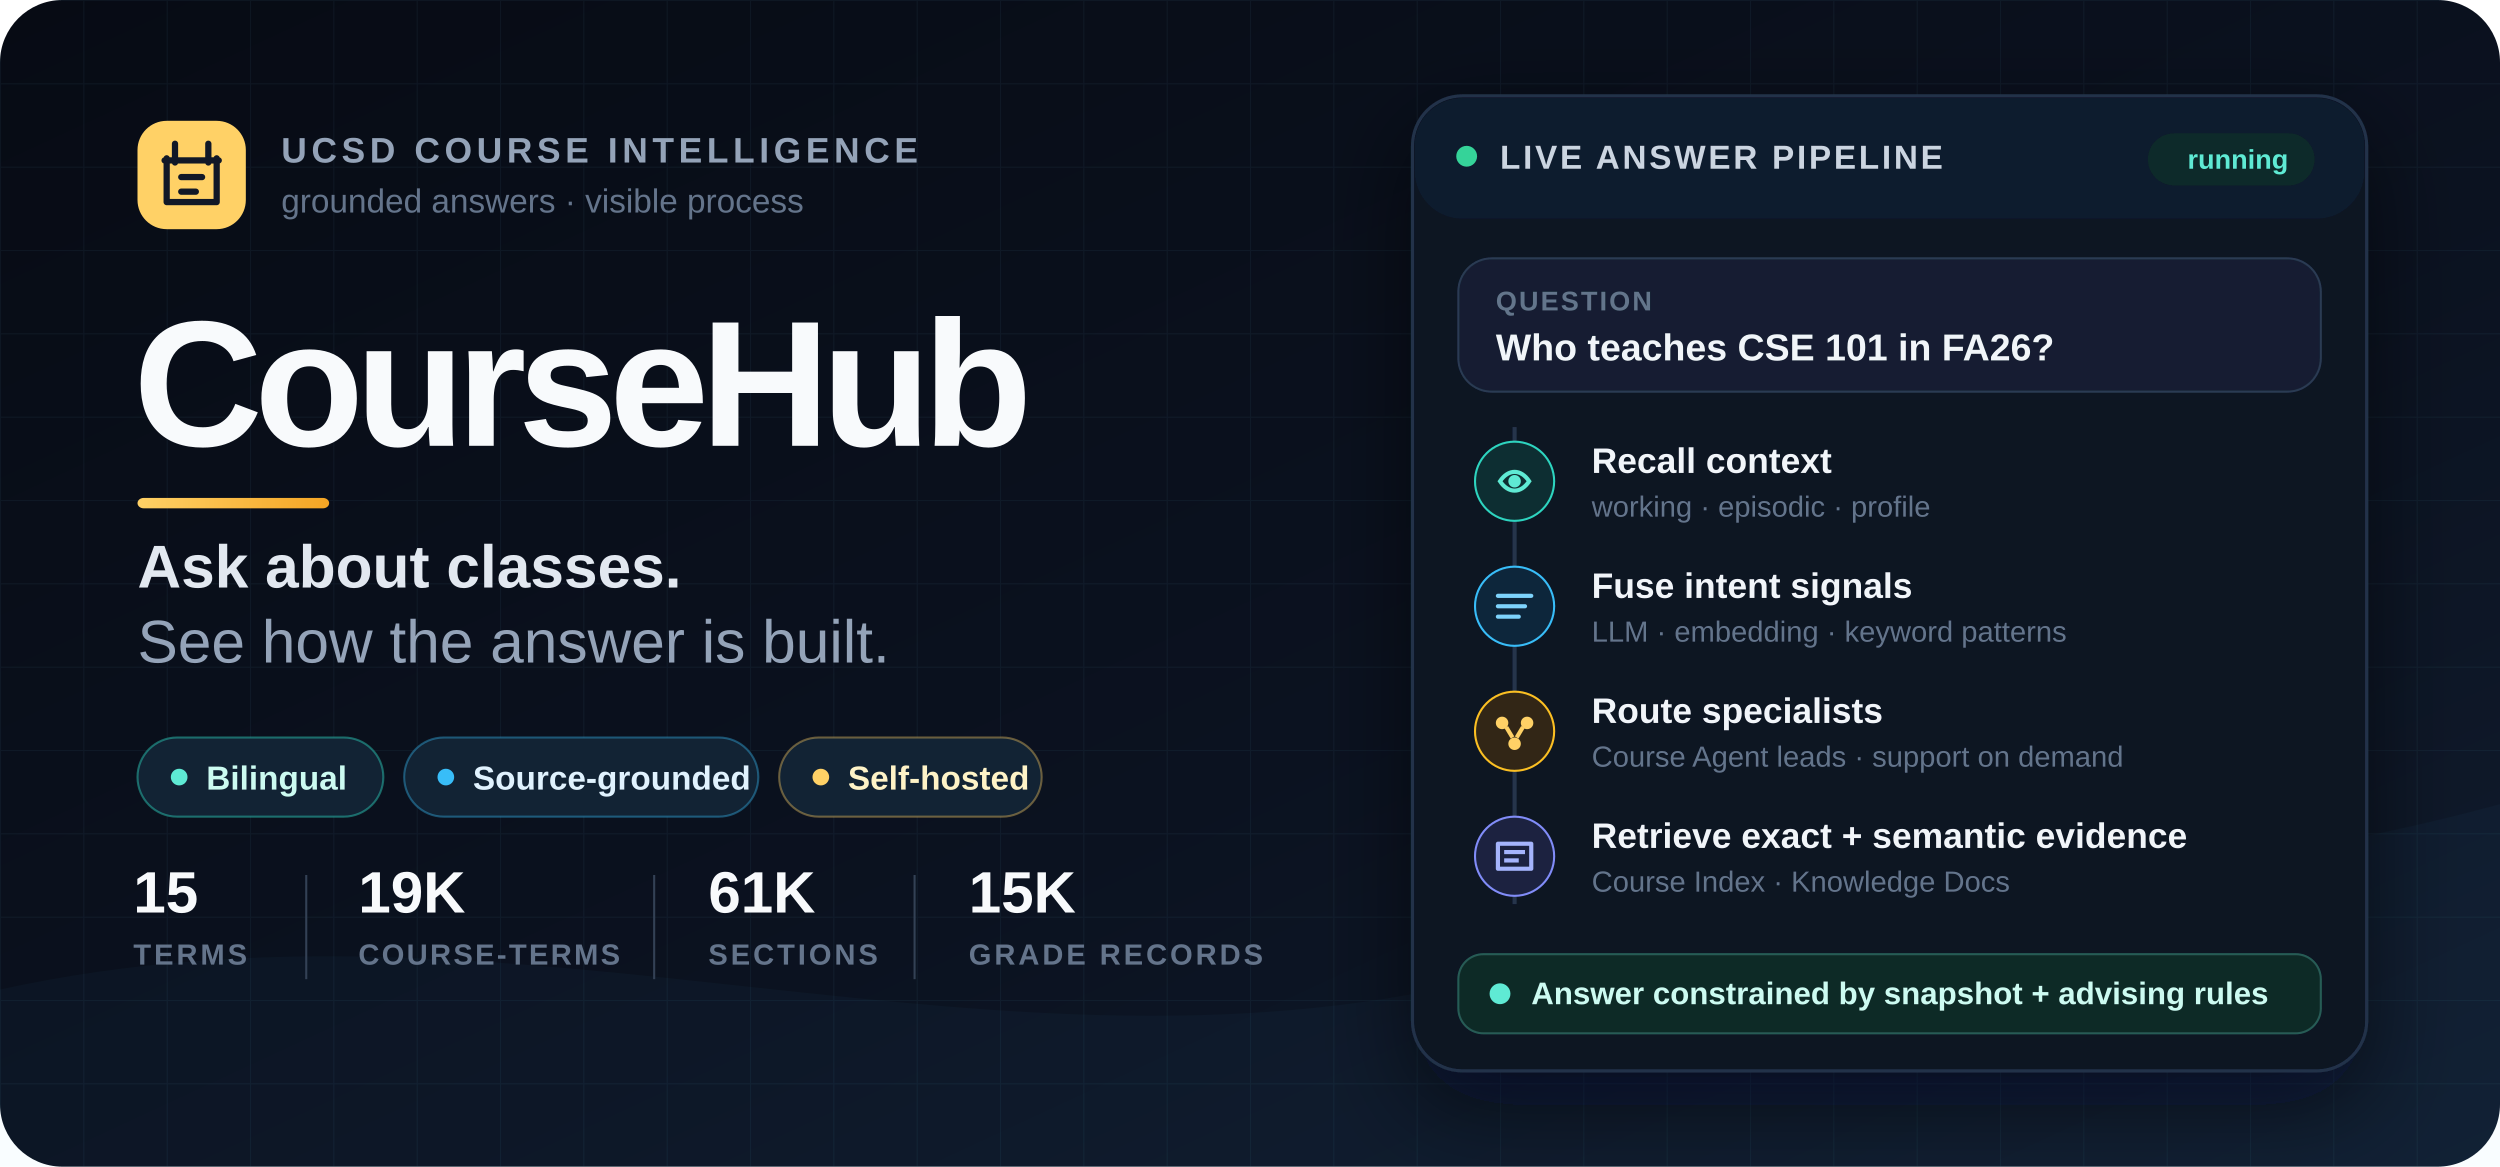
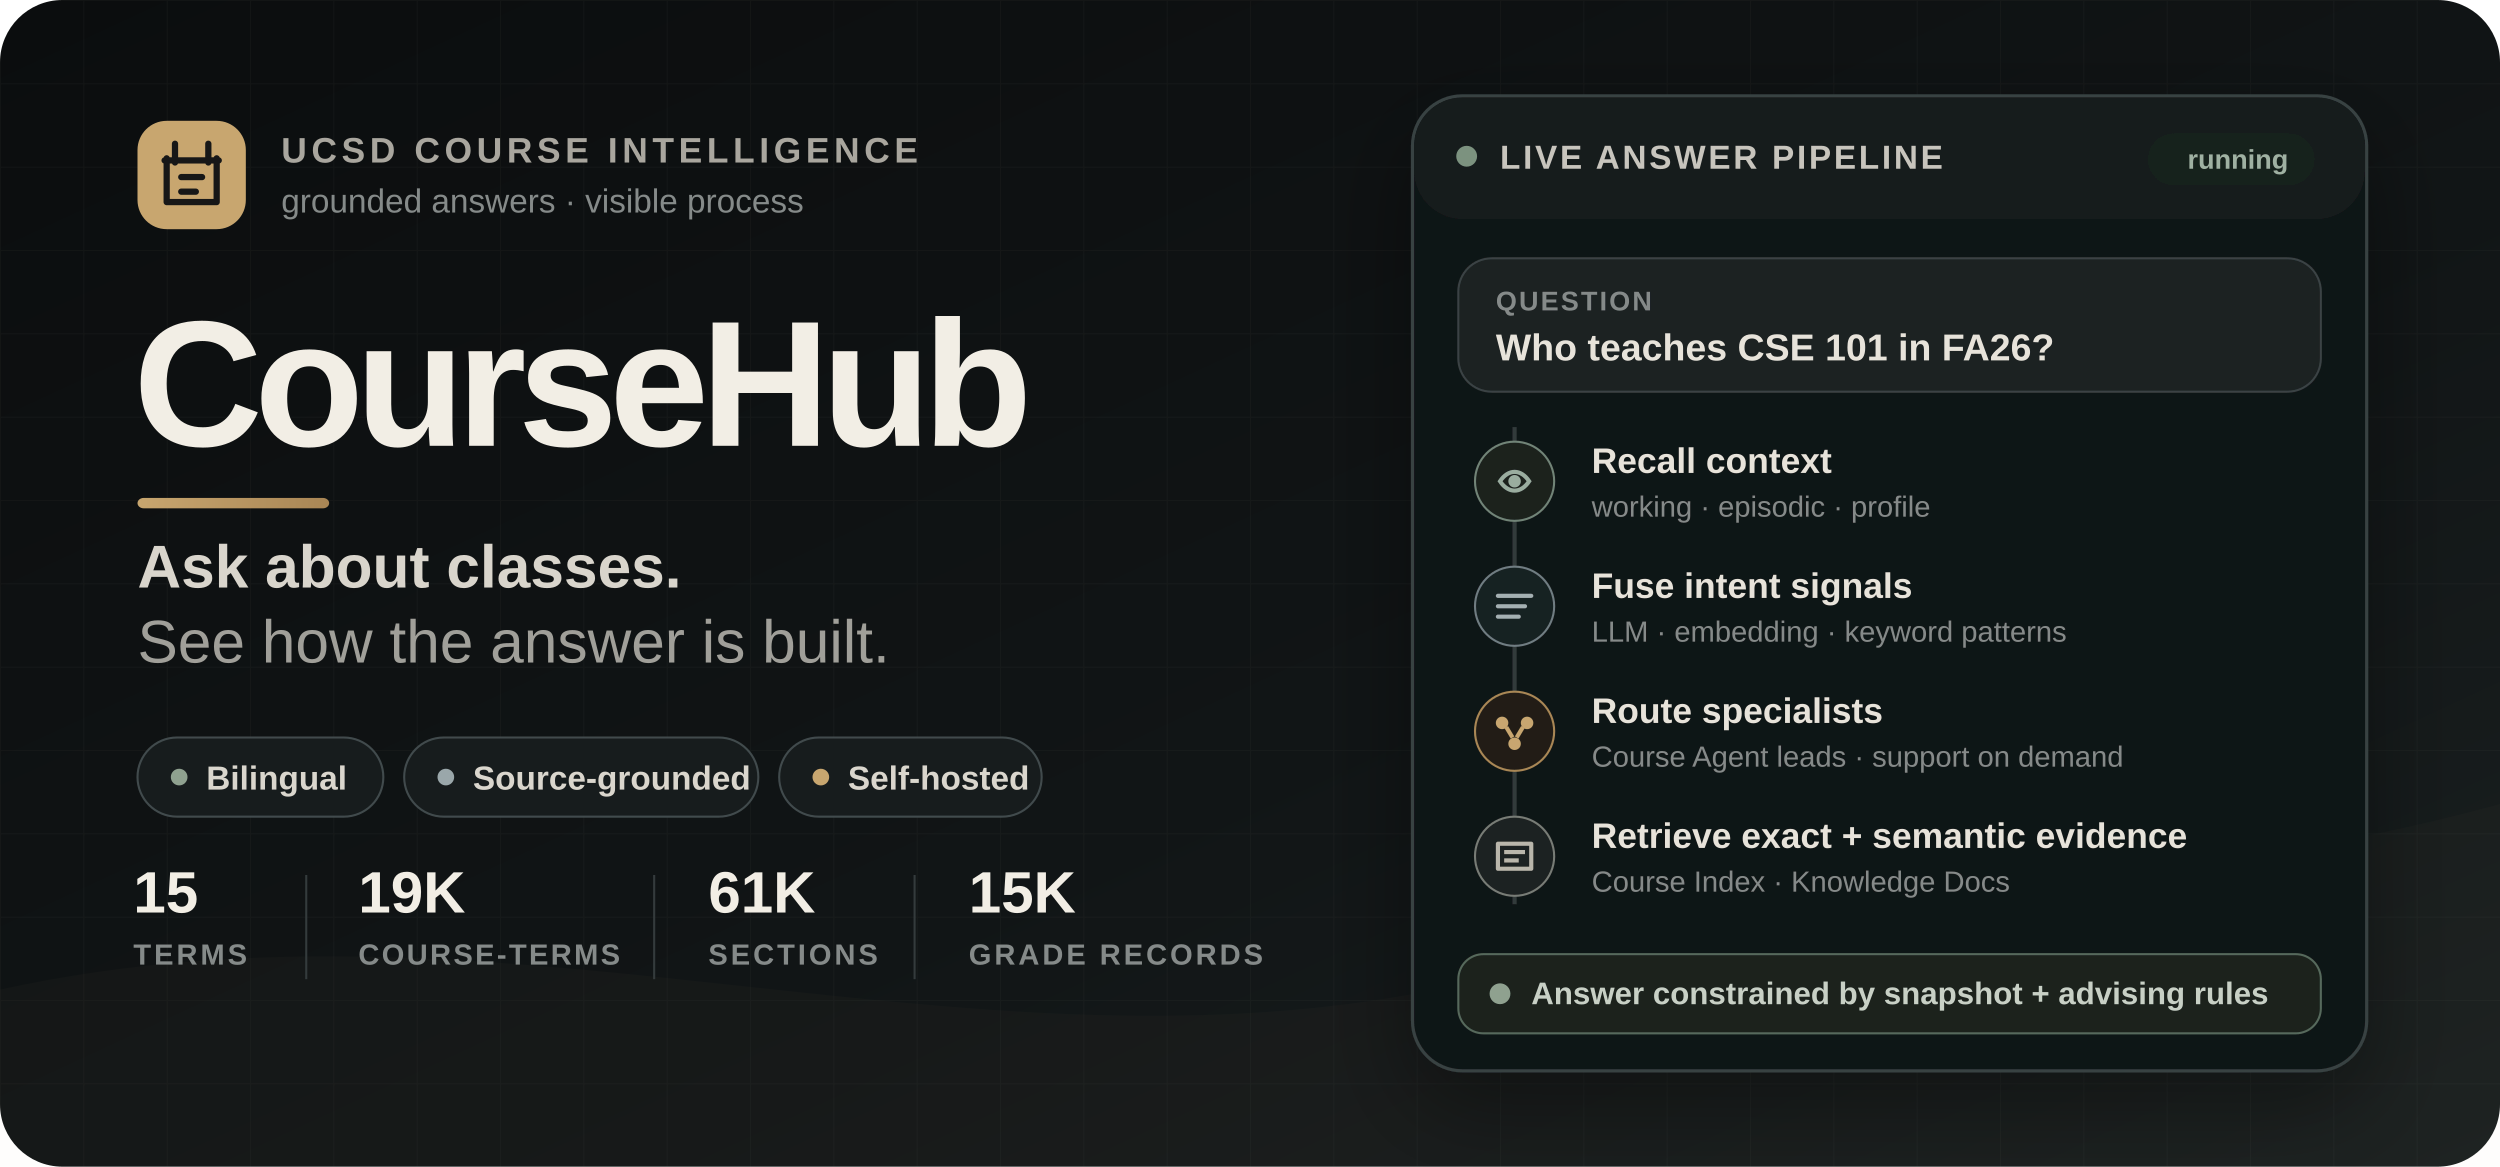
<svg xmlns="http://www.w3.org/2000/svg" width="1200" height="560" viewBox="0 0 1200 560" role="img" aria-labelledby="title desc">
  <defs>
    <linearGradient id="bg" x1="0" y1="0" x2="1" y2="1">
-       <stop offset="0" stop-color="#070B14" />
-       <stop offset="0.58" stop-color="#0B1220" />
-       <stop offset="1" stop-color="#101C2E" />
+       <stop offset="0" stop-color="#0B0D0E" />
+       <stop offset="0.58" stop-color="#111516" />
+       <stop offset="1" stop-color="#1A2020" />
    </linearGradient>
    <linearGradient id="gold" x1="0" y1="0" x2="1" y2="0">
-       <stop offset="0" stop-color="#FFD166" />
-       <stop offset="1" stop-color="#F5A524" />
-     </linearGradient>
-     <linearGradient id="aqua" x1="0" y1="0" x2="1" y2="0">
-       <stop offset="0" stop-color="#5EEAD4" />
-       <stop offset="1" stop-color="#38BDF8" />
+       <stop offset="0" stop-color="#C8A66F" />
+       <stop offset="1" stop-color="#A98655" />
    </linearGradient>
    <pattern id="grid" width="40" height="40" patternUnits="userSpaceOnUse">
-       <path d="M 40 0 L 0 0 0 40" fill="none" stroke="#7DD3FC" stroke-opacity="0.055" stroke-width="1" />
+       <path d="M 40 0 L 0 0 0 40" fill="none" stroke="#D6C8AF" stroke-opacity="0.035" stroke-width="1" />
    </pattern>
    <filter id="shadow" x="-20%" y="-20%" width="140%" height="140%">
-       <feDropShadow dx="0" dy="16" stdDeviation="22" flood-color="#020617" flood-opacity="0.55" />
+       <feDropShadow dx="0" dy="16" stdDeviation="22" flood-color="#000000" flood-opacity="0.38" />
    </filter>
  </defs>
  <rect width="1200" height="560" rx="30" fill="url(#bg)" />
  <rect width="1200" height="560" rx="30" fill="url(#grid)" />
-   <path d="M0 475 C250 420 480 530 720 468 C915 418 1035 431 1200 386 V560 H0 Z" fill="#38BDF8" opacity="0.035" />
+   <path d="M0 475 C250 420 480 530 720 468 C915 418 1035 431 1200 386 V560 H0 Z" fill="#C8A66F" opacity="0.025" />
  <g font-family="-apple-system, BlinkMacSystemFont, 'Segoe UI', Arial, sans-serif">
    <g transform="translate(66 58)">
-       <rect width="52" height="52" rx="14" fill="#FFD166" />
-       <path d="M13 19 H39 M18 11 V20 M34 11 V20 M14 18 V39 H38 V18" fill="none" stroke="#111827" stroke-width="3" stroke-linecap="round" stroke-linejoin="round" />
-       <path d="M21 27 H31 M21 34 H28" stroke="#111827" stroke-width="3" stroke-linecap="round" />
-       <text x="69" y="20" fill="#94A3B8" font-size="17" font-weight="700" letter-spacing="2.2">UCSD COURSE INTELLIGENCE</text>
-       <text x="69" y="44" fill="#64748B" font-size="16">grounded answers · visible process</text>
+       <rect width="52" height="52" rx="14" fill="#C8A66F" />
+       <path d="M13 19 H39 M18 11 V20 M34 11 V20 M14 18 V39 H38 V18" fill="none" stroke="#171717" stroke-width="3" stroke-linecap="round" stroke-linejoin="round" />
+       <path d="M21 27 H31 M21 34 H28" stroke="#171717" stroke-width="3" stroke-linecap="round" />
+       <text x="69" y="20" fill="#A9A69E" font-size="17" font-weight="700" letter-spacing="2.2">UCSD COURSE INTELLIGENCE</text>
+       <text x="69" y="44" fill="#858A89" font-size="16">grounded answers · visible process</text>
    </g>
-     <text x="64" y="214" fill="#F8FAFC" font-size="86" font-weight="780" letter-spacing="-4">CourseHub</text>
+     <text x="64" y="214" fill="#F2EEE5" font-size="86" font-weight="780" letter-spacing="-4">CourseHub</text>
    <rect x="66" y="239" width="92" height="5" rx="3" fill="url(#gold)" />
-     <text x="66" y="282" fill="#E2E8F0" font-size="29" font-weight="650">Ask about classes.</text>
-     <text x="66" y="318" fill="#94A3B8" font-size="29">See how the answer is built.</text>
+     <text x="66" y="282" fill="#D9D5CC" font-size="29" font-weight="650">Ask about classes.</text>
+     <text x="66" y="318" fill="#A09F99" font-size="29">See how the answer is built.</text>
    <g font-size="16" font-weight="650">
-       <rect x="66" y="354" width="118" height="38" rx="19" fill="#122334" stroke="#2DD4BF" stroke-opacity="0.45" />
-       <circle cx="86" cy="373" r="4" fill="#5EEAD4" />
-       <text x="99" y="379" fill="#CCFBF1">Bilingual</text>
-       <rect x="194" y="354" width="170" height="38" rx="19" fill="#122334" stroke="#38BDF8" stroke-opacity="0.38" />
-       <circle cx="214" cy="373" r="4" fill="#38BDF8" />
-       <text x="227" y="379" fill="#E0F2FE">Source-grounded</text>
-       <rect x="374" y="354" width="126" height="38" rx="19" fill="#122334" stroke="#FFD166" stroke-opacity="0.38" />
-       <circle cx="394" cy="373" r="4" fill="#FFD166" />
-       <text x="407" y="379" fill="#FEF3C7">Self-hosted</text>
+       <rect x="66" y="354" width="118" height="38" rx="19" fill="#171C1D" stroke="#465052" stroke-opacity="0.9" />
+       <circle cx="86" cy="373" r="4" fill="#8FA18F" />
+       <text x="99" y="379" fill="#DAD6CD">Bilingual</text>
+       <rect x="194" y="354" width="170" height="38" rx="19" fill="#171C1D" stroke="#465052" stroke-opacity="0.9" />
+       <circle cx="214" cy="373" r="4" fill="#9AA7AA" />
+       <text x="227" y="379" fill="#DAD6CD">Source-grounded</text>
+       <rect x="374" y="354" width="126" height="38" rx="19" fill="#171C1D" stroke="#465052" stroke-opacity="0.9" />
+       <circle cx="394" cy="373" r="4" fill="#C8A66F" />
+       <text x="407" y="379" fill="#DAD6CD">Self-hosted</text>
    </g>
    <g transform="translate(64 438)">
      <g>
-         <text y="0" fill="#F8FAFC" font-size="28" font-weight="760">15</text>
-         <text y="25" fill="#64748B" font-size="14" font-weight="700" letter-spacing="1.4">TERMS</text>
+         <text y="0" fill="#F2EEE5" font-size="28" font-weight="760">15</text>
+         <text y="25" fill="#858A89" font-size="14" font-weight="700" letter-spacing="1.4">TERMS</text>
      </g>
-       <line x1="83" y1="-18" x2="83" y2="32" stroke="#334155" />
+       <line x1="83" y1="-18" x2="83" y2="32" stroke="#343B3C" />
      <g transform="translate(108)">
-         <text y="0" fill="#F8FAFC" font-size="28" font-weight="760">19K</text>
-         <text y="25" fill="#64748B" font-size="14" font-weight="700" letter-spacing="1.1">COURSE-TERMS</text>
+         <text y="0" fill="#F2EEE5" font-size="28" font-weight="760">19K</text>
+         <text y="25" fill="#858A89" font-size="14" font-weight="700" letter-spacing="1.1">COURSE-TERMS</text>
      </g>
-       <line x1="250" y1="-18" x2="250" y2="32" stroke="#334155" />
+       <line x1="250" y1="-18" x2="250" y2="32" stroke="#343B3C" />
      <g transform="translate(276)">
-         <text y="0" fill="#F8FAFC" font-size="28" font-weight="760">61K</text>
-         <text y="25" fill="#64748B" font-size="14" font-weight="700" letter-spacing="1.4">SECTIONS</text>
+         <text y="0" fill="#F2EEE5" font-size="28" font-weight="760">61K</text>
+         <text y="25" fill="#858A89" font-size="14" font-weight="700" letter-spacing="1.4">SECTIONS</text>
      </g>
-       <line x1="375" y1="-18" x2="375" y2="32" stroke="#334155" />
+       <line x1="375" y1="-18" x2="375" y2="32" stroke="#343B3C" />
      <g transform="translate(401)">
-         <text y="0" fill="#F8FAFC" font-size="28" font-weight="760">15K</text>
-         <text y="25" fill="#64748B" font-size="14" font-weight="700" letter-spacing="1.4">GRADE RECORDS</text>
+         <text y="0" fill="#F2EEE5" font-size="28" font-weight="760">15K</text>
+         <text y="25" fill="#858A89" font-size="14" font-weight="700" letter-spacing="1.4">GRADE RECORDS</text>
      </g>
    </g>
    <g transform="translate(678 46)" filter="url(#shadow)">
-       <rect width="458" height="468" rx="24" fill="#0B1322" stroke="#23324A" stroke-width="1.5" />
-       <rect x="1" y="1" width="456" height="58" rx="23" fill="#101B2D" />
-       <circle cx="26" cy="29" r="5" fill="#34D399" />
-       <text x="42" y="35" fill="#CBD5E1" font-size="16" font-weight="700" letter-spacing="1.3">LIVE ANSWER PIPELINE</text>
-       <rect x="353" y="18" width="80" height="25" rx="12.5" fill="#0B2A29" />
-       <text x="372" y="35" fill="#5EEAD4" font-size="13" font-weight="700">running</text>
+       <rect width="458" height="468" rx="24" fill="#111617" stroke="#394243" stroke-width="1.5" />
+       <rect x="1" y="1" width="456" height="58" rx="23" fill="#171D1E" />
+       <circle cx="26" cy="29" r="5" fill="#7C927F" />
+       <text x="42" y="35" fill="#C8C5BD" font-size="16" font-weight="700" letter-spacing="1.3">LIVE ANSWER PIPELINE</text>
+       <rect x="353" y="18" width="80" height="25" rx="12.5" fill="#19211D" />
+       <text x="372" y="35" fill="#9FB1A2" font-size="13" font-weight="700">running</text>
      <g transform="translate(22 78)">
-         <rect width="414" height="64" rx="16" fill="#141F31" stroke="#2A3A52" />
-         <text x="18" y="25" fill="#64748B" font-size="13" font-weight="700" letter-spacing="1">QUESTION</text>
-         <text x="18" y="49" fill="#F1F5F9" font-size="18" font-weight="600">Who teaches CSE 101 in FA26?</text>
+         <rect width="414" height="64" rx="16" fill="#1A2021" stroke="#3A4344" />
+         <text x="18" y="25" fill="#858A89" font-size="13" font-weight="700" letter-spacing="1">QUESTION</text>
+         <text x="18" y="49" fill="#E7E3DA" font-size="18" font-weight="600">Who teaches CSE 101 in FA26?</text>
      </g>
-       <path d="M49 159 V388" fill="none" stroke="#27364B" stroke-width="2" />
+       <path d="M49 159 V388" fill="none" stroke="#323A3B" stroke-width="2" />
      <g transform="translate(30 166)">
-         <circle cx="19" cy="19" r="19" fill="#102F31" stroke="#2DD4BF" />
-         <path d="M12 19 C16 13 22 13 26 19 C22 25 16 25 12 19 Z" fill="none" stroke="#5EEAD4" stroke-width="2" />
-         <circle cx="19" cy="19" r="3" fill="#5EEAD4" />
-         <text x="56" y="15" fill="#F1F5F9" font-size="17" font-weight="700">Recall context</text>
-         <text x="56" y="36" fill="#64748B" font-size="14">working · episodic · profile</text>
+         <circle cx="19" cy="19" r="19" fill="#1B201E" stroke="#718477" />
+         <path d="M12 19 C16 13 22 13 26 19 C22 25 16 25 12 19 Z" fill="none" stroke="#9AAD9F" stroke-width="2" />
+         <circle cx="19" cy="19" r="3" fill="#9AAD9F" />
+         <text x="56" y="15" fill="#E7E3DA" font-size="17" font-weight="700">Recall context</text>
+         <text x="56" y="36" fill="#858A89" font-size="14">working · episodic · profile</text>
      </g>
      <g transform="translate(30 226)">
-         <circle cx="19" cy="19" r="19" fill="#10263A" stroke="#38BDF8" />
-         <path d="M11 14 H27 M11 19 H24 M11 24 H21" stroke="#7DD3FC" stroke-width="2" stroke-linecap="round" />
-         <text x="56" y="15" fill="#F1F5F9" font-size="17" font-weight="700">Fuse intent signals</text>
-         <text x="56" y="36" fill="#64748B" font-size="14">LLM · embedding · keyword patterns</text>
+         <circle cx="19" cy="19" r="19" fill="#182022" stroke="#6F7D82" />
+         <path d="M11 14 H27 M11 19 H24 M11 24 H21" stroke="#A4B0B2" stroke-width="2" stroke-linecap="round" />
+         <text x="56" y="15" fill="#E7E3DA" font-size="17" font-weight="700">Fuse intent signals</text>
+         <text x="56" y="36" fill="#858A89" font-size="14">LLM · embedding · keyword patterns</text>
      </g>
      <g transform="translate(30 286)">
-         <circle cx="19" cy="19" r="19" fill="#302817" stroke="#FBBF24" />
-         <circle cx="13" cy="15" r="3" fill="#FFD166" />
-         <circle cx="25" cy="15" r="3" fill="#FFD166" />
-         <circle cx="19" cy="25" r="3" fill="#FFD166" />
-         <path d="M15 17 L18 22 M23 17 L20 22" stroke="#FFD166" stroke-width="2" />
-         <text x="56" y="15" fill="#F1F5F9" font-size="17" font-weight="700">Route specialists</text>
-         <text x="56" y="36" fill="#64748B" font-size="14">Course Agent leads · support on demand</text>
+         <circle cx="19" cy="19" r="19" fill="#221F19" stroke="#A98755" />
+         <circle cx="13" cy="15" r="3" fill="#C8A66F" />
+         <circle cx="25" cy="15" r="3" fill="#C8A66F" />
+         <circle cx="19" cy="25" r="3" fill="#C8A66F" />
+         <path d="M15 17 L18 22 M23 17 L20 22" stroke="#C8A66F" stroke-width="2" />
+         <text x="56" y="15" fill="#E7E3DA" font-size="17" font-weight="700">Route specialists</text>
+         <text x="56" y="36" fill="#858A89" font-size="14">Course Agent leads · support on demand</text>
      </g>
      <g transform="translate(30 346)">
-         <circle cx="19" cy="19" r="19" fill="#1B2440" stroke="#818CF8" />
-         <path d="M11 13 H27 V25 H11 Z M14 17 H24 M14 21 H21" fill="none" stroke="#A5B4FC" stroke-width="2" stroke-linejoin="round" />
-         <text x="56" y="15" fill="#F1F5F9" font-size="17" font-weight="700">Retrieve exact + semantic evidence</text>
-         <text x="56" y="36" fill="#64748B" font-size="14">Course Index · Knowledge Docs</text>
+         <circle cx="19" cy="19" r="19" fill="#1D2020" stroke="#777C76" />
+         <path d="M11 13 H27 V25 H11 Z M14 17 H24 M14 21 H21" fill="none" stroke="#B9B6AB" stroke-width="2" stroke-linejoin="round" />
+         <text x="56" y="15" fill="#E7E3DA" font-size="17" font-weight="700">Retrieve exact + semantic evidence</text>
+         <text x="56" y="36" fill="#858A89" font-size="14">Course Index · Knowledge Docs</text>
      </g>
      <g transform="translate(22 412)">
-         <rect width="414" height="38" rx="12" fill="#102A28" stroke="#285B55" />
-         <circle cx="20" cy="19" r="5" fill="#5EEAD4" />
-         <text x="35" y="24" fill="#CCFBF1" font-size="15" font-weight="650">Answer constrained by snapshot + advising rules</text>
+         <rect width="414" height="38" rx="12" fill="#1A211D" stroke="#56695B" />
+         <circle cx="20" cy="19" r="5" fill="#8FA18F" />
+         <text x="35" y="24" fill="#C8D0C5" font-size="15" font-weight="650">Answer constrained by snapshot + advising rules</text>
      </g>
    </g>
  </g>
</svg>
